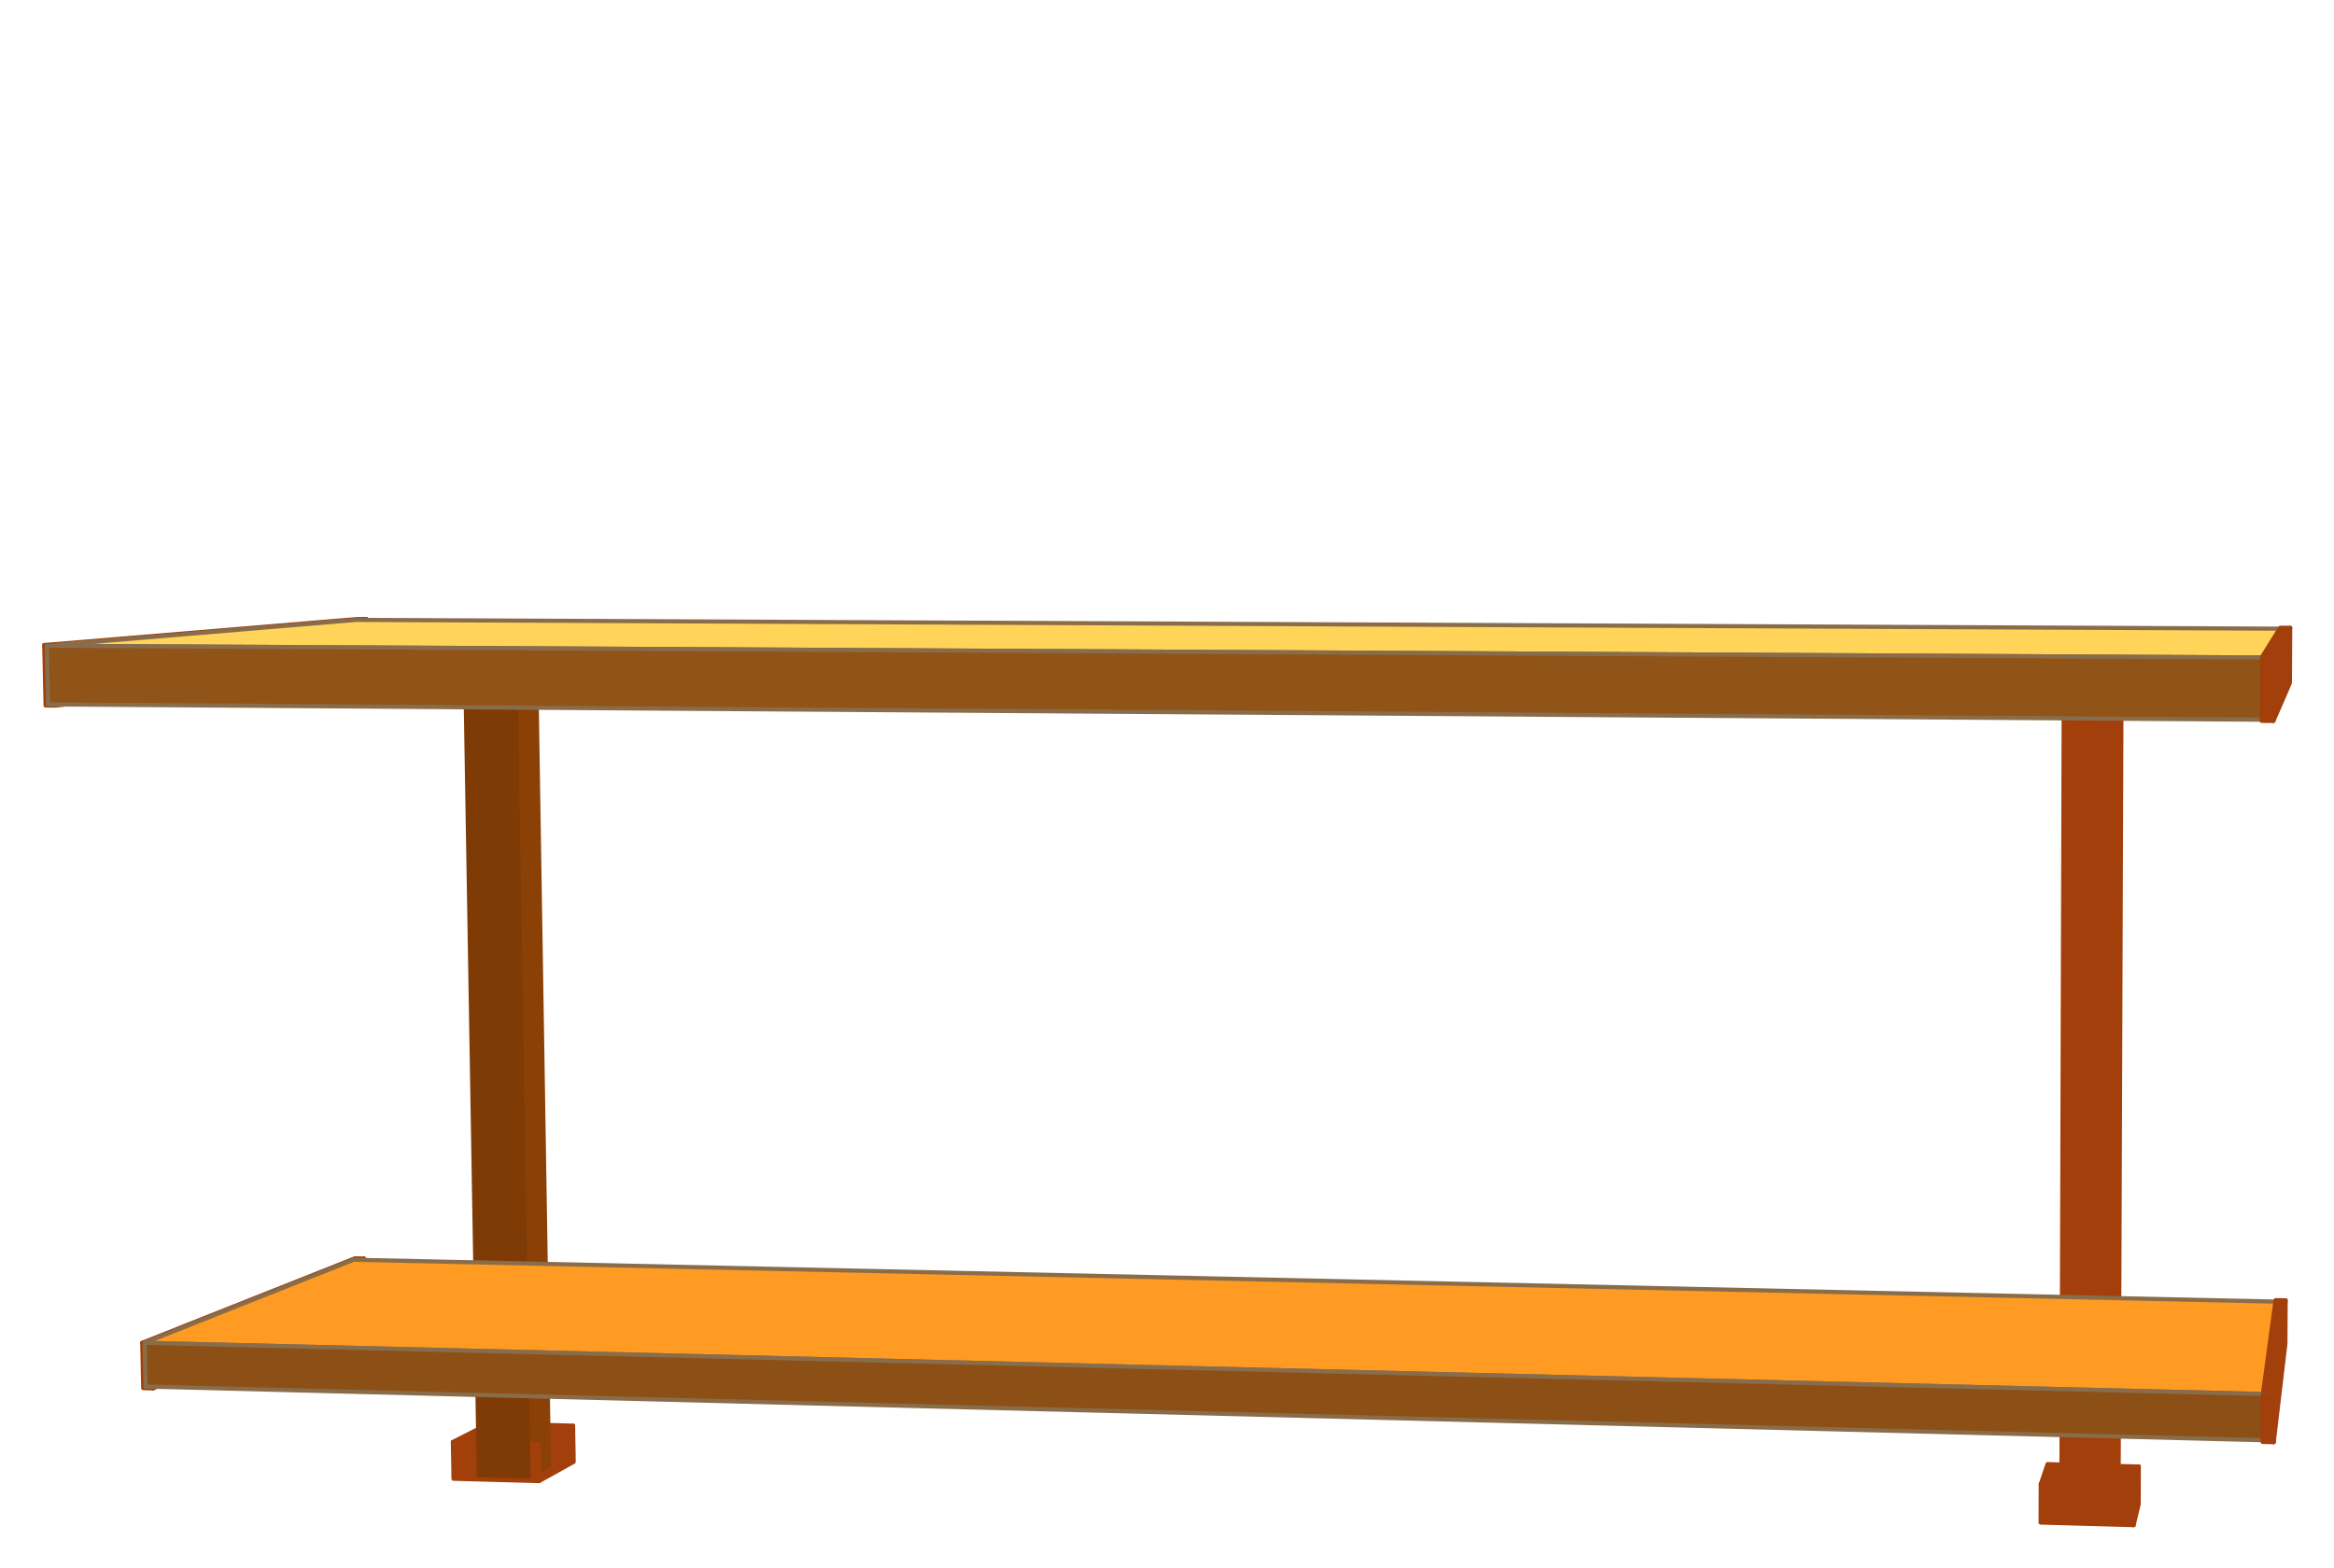
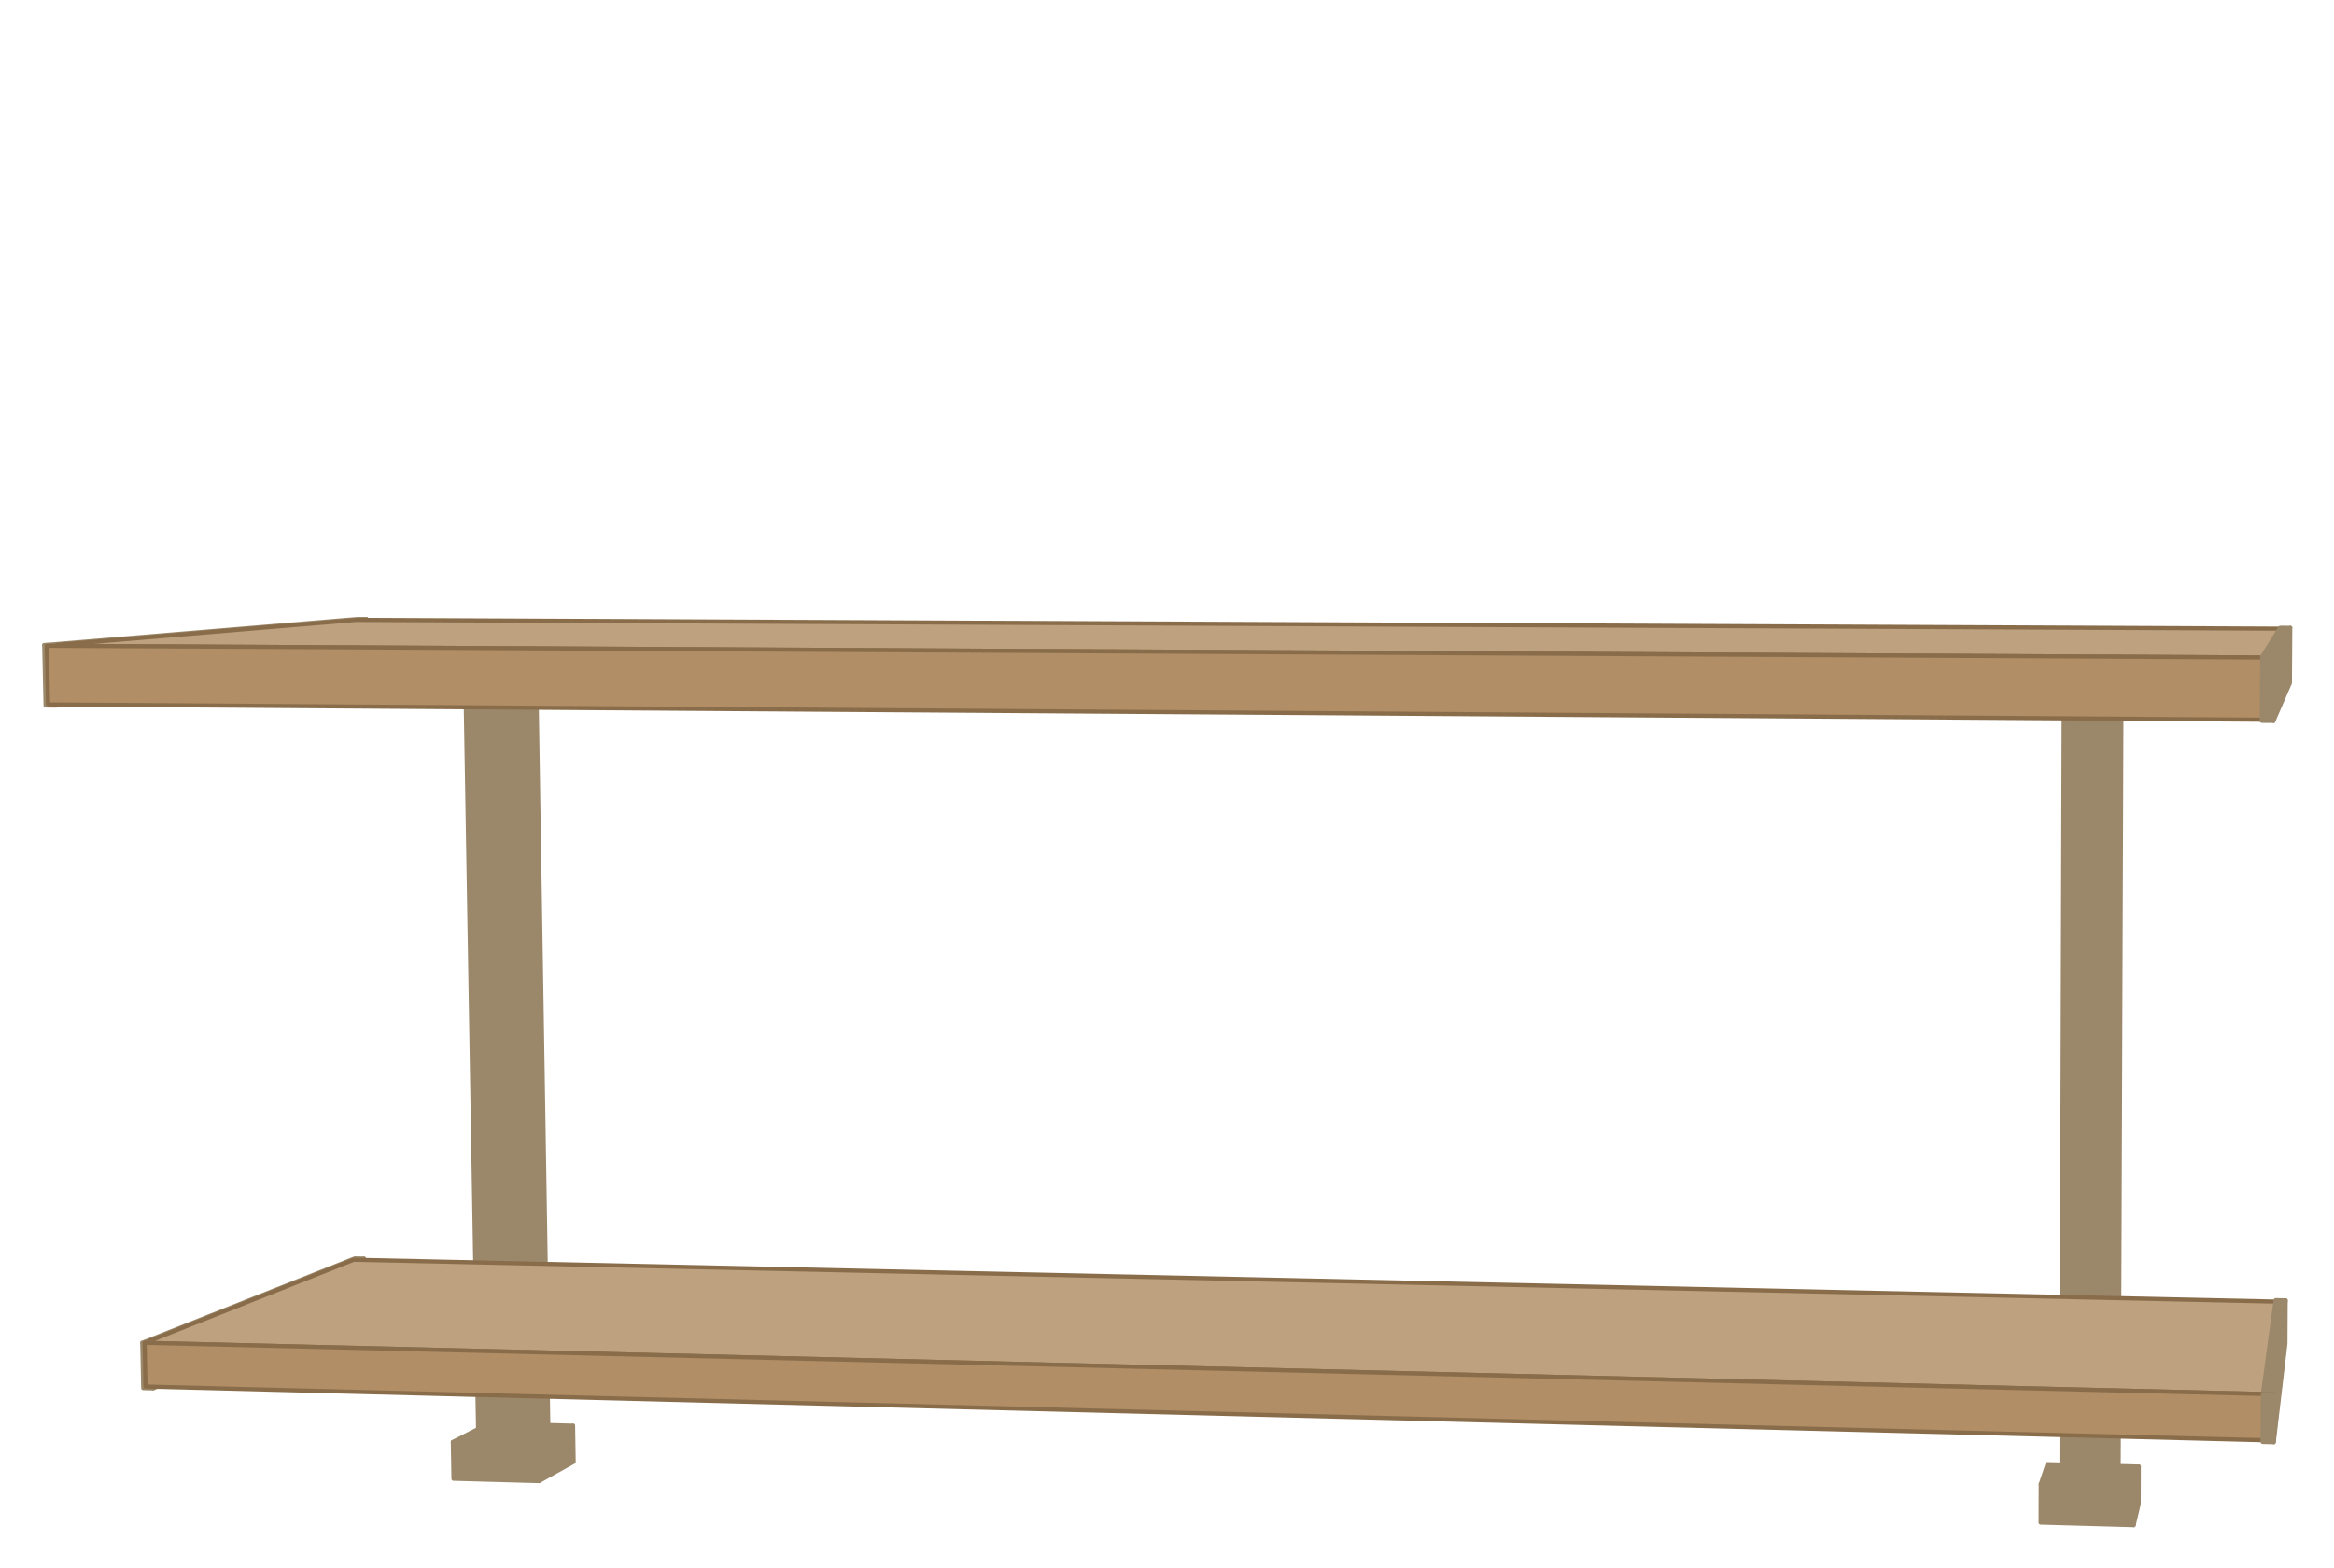
<svg xmlns="http://www.w3.org/2000/svg" viewBox="123 215 762 512" role="img" aria-label="Musings shelf illustration">
  <g data-part="shelf" style="--order:0">
-     <polygon points="282.65,679.87 270.85,685.91 298.8,686.65 310.1,680.59" fill="#a23f0b" stroke="#a23f0b" stroke-width="1.35" stroke-linejoin="round" />
-     <polygon points="310.29,692.39 310.1,680.59 298.8,686.65 298.99,698.68" fill="#a23f0b" stroke="#a23f0b" stroke-width="1.35" stroke-linejoin="round" />
-     <polygon points="283.3,640.82 273.48,645.24 296.77,645.78 306.25,641.35" fill="#a23f0b" stroke="#a23f0b" stroke-width="1.35" stroke-linejoin="round" />
-     <polygon points="306.47,655.58 306.25,641.35 296.77,645.78 297.01,660.23" fill="#a23f0b" stroke="#a23f0b" stroke-width="1.35" stroke-linejoin="round" />
-     <polygon points="302.22,693.53 297.93,426.81 291.17,427.54 295.57,697.19" fill="#8b4106" stroke="#8b4106" stroke-width="1.35" stroke-linejoin="round" />
-     <polygon points="273.73,659.66 297.01,660.23 296.77,645.78 273.48,645.24" fill="#a23f0b" stroke="#a23f0b" stroke-width="1.35" stroke-linejoin="round" />
-     <polygon points="271.06,697.91 298.99,698.68 298.8,686.65 270.85,685.91" fill="#a23f0b" stroke="#a23f0b" stroke-width="1.35" stroke-linejoin="round" />
-     <polygon points="281.7,426.73 274.77,427.45 291.17,427.54 297.93,426.81" fill="#a23f0b" stroke="#a23f0b" stroke-width="1.35" stroke-linejoin="round" />
-     <polygon points="279.34,696.75 295.57,697.19 291.17,427.54 274.77,427.45" fill="#7f3b06" stroke="#7f3b06" stroke-width="1.35" stroke-linejoin="round" />
-     <polygon points="242.06,639.43 241.82,626.01 172.69,653.59 173,668.4" fill="#a23f0b" stroke="#a23f0b" stroke-width="1.35" stroke-linejoin="round" />
-     <polygon points="238.87,625.94 169.45,653.51 172.69,653.59 241.82,626.01" fill="#a23f0b" stroke="#a23f0b" stroke-width="1.35" stroke-linejoin="round" />
-     <polygon points="791.48,693.15 789.26,699.72 819.64,700.52 821.27,693.93" fill="#a23f0b" stroke="#a23f0b" stroke-width="1.35" stroke-linejoin="round" />
-     <polygon points="821.23,706.23 821.27,693.93 819.64,700.52 819.59,713.06" fill="#a23f0b" stroke="#a23f0b" stroke-width="1.35" stroke-linejoin="round" />
-     <polygon points="793.89,652.52 792.08,657.31 817.4,657.9 818.81,653.09" fill="#a23f0b" stroke="#a23f0b" stroke-width="1.35" stroke-linejoin="round" />
-     <polygon points="818.75,667.9 818.81,653.09 817.4,657.9 817.35,672.96" fill="#a23f0b" stroke="#a23f0b" stroke-width="1.35" stroke-linejoin="round" />
-     <polygon points="814.65,707.46 815.66,429.57 814.64,430.36 813.63,711.44" fill="#a23f0b" stroke="#a23f0b" stroke-width="1.35" stroke-linejoin="round" />
-     <polygon points="792.04,672.34 817.35,672.96 817.4,657.9 792.08,657.31" fill="#a23f0b" stroke="#a23f0b" stroke-width="1.35" stroke-linejoin="round" />
-     <polygon points="789.22,712.22 819.59,713.06 819.64,700.52 789.26,699.72" fill="#a23f0b" stroke="#a23f0b" stroke-width="1.35" stroke-linejoin="round" />
-     <polygon points="798.03,429.47 796.8,430.26 814.64,430.36 815.66,429.57" fill="#a23f0b" stroke="#a23f0b" stroke-width="1.35" stroke-linejoin="round" />
-     <polygon points="795.98,710.95 813.63,711.44 814.64,430.36 796.8,430.26" fill="#a23f0b" stroke="#a23f0b" stroke-width="1.35" stroke-linejoin="round" />
-     <polygon points="242.95,434.28 242.64,417.17 140.83,425.68 141.27,445.41" fill="#a23f0b" stroke="#a23f0b" stroke-width="1.35" stroke-linejoin="round" />
-     <polygon points="239.68,417.16 137.45,425.66 140.83,425.68 242.64,417.17" fill="#a23f0b" stroke="#a23f0b" stroke-width="1.35" stroke-linejoin="round" />
-     <polygon points="238.47,626.39 170.21,653.52 865.31,670.32 869.05,640.13" fill="#ff9a23" stroke="#896d4b" stroke-width="1.35" stroke-linejoin="round" />
-     <polygon points="239.29,417.44 138.27,425.88 865.23,429.74 870.55,420.32" fill="#ffd458" stroke="#896d4b" stroke-width="1.35" stroke-linejoin="round" />
-     <polygon points="169.76,668.32 173,668.4 172.69,653.59 169.45,653.51" fill="#a23f0b" stroke="#a23f0b" stroke-width="1.35" stroke-linejoin="round" />
+     <polygon points="282.65,679.87 270.85,685.91 298.8,686.65 310.1,680.59" fill="#9b886b" stroke="#9b886b" stroke-width="1.35" stroke-linejoin="round" />
+     <polygon points="310.29,692.39 310.1,680.59 298.8,686.65 298.99,698.68" fill="#9b886b" stroke="#9b886b" stroke-width="1.35" stroke-linejoin="round" />
+     <polygon points="283.3,640.82 273.48,645.24 296.77,645.78 306.25,641.35" fill="#9b886b" stroke="#9b886b" stroke-width="1.35" stroke-linejoin="round" />
+     <polygon points="306.47,655.58 306.25,641.35 296.77,645.78 297.01,660.23" fill="#9b886b" stroke="#9b886b" stroke-width="1.35" stroke-linejoin="round" />
+     <polygon points="302.22,693.53 297.93,426.81 291.17,427.54 295.57,697.19" fill="#9b886b" stroke="#9b886b" stroke-width="1.35" stroke-linejoin="round" />
+     <polygon points="273.73,659.66 297.01,660.23 296.77,645.78 273.48,645.24" fill="#9b886b" stroke="#9b886b" stroke-width="1.35" stroke-linejoin="round" />
+     <polygon points="271.06,697.91 298.99,698.68 298.8,686.65 270.85,685.91" fill="#9b886b" stroke="#9b886b" stroke-width="1.35" stroke-linejoin="round" />
+     <polygon points="281.7,426.73 274.77,427.45 291.17,427.54 297.93,426.81" fill="#9b886b" stroke="#9b886b" stroke-width="1.35" stroke-linejoin="round" />
+     <polygon points="279.34,696.75 295.57,697.19 291.17,427.54 274.77,427.45" fill="#9b886b" stroke="#9b886b" stroke-width="1.35" stroke-linejoin="round" />
+     <polygon points="242.06,639.43 241.82,626.01 172.69,653.59 173,668.4" fill="#9b886b" stroke="#9b886b" stroke-width="1.35" stroke-linejoin="round" />
+     <polygon points="238.87,625.94 169.45,653.51 172.69,653.59 241.82,626.01" fill="#9b886b" stroke="#9b886b" stroke-width="1.35" stroke-linejoin="round" />
+     <polygon points="791.48,693.15 789.26,699.72 819.64,700.52 821.27,693.93" fill="#9b886b" stroke="#9b886b" stroke-width="1.35" stroke-linejoin="round" />
+     <polygon points="821.23,706.23 821.27,693.93 819.64,700.52 819.59,713.06" fill="#9b886b" stroke="#9b886b" stroke-width="1.35" stroke-linejoin="round" />
+     <polygon points="793.89,652.52 792.08,657.31 817.4,657.9 818.81,653.09" fill="#9b886b" stroke="#9b886b" stroke-width="1.35" stroke-linejoin="round" />
+     <polygon points="818.75,667.9 818.81,653.09 817.4,657.9 817.35,672.96" fill="#9b886b" stroke="#9b886b" stroke-width="1.35" stroke-linejoin="round" />
+     <polygon points="814.65,707.46 815.66,429.57 814.64,430.36 813.63,711.44" fill="#9b886b" stroke="#9b886b" stroke-width="1.35" stroke-linejoin="round" />
+     <polygon points="792.04,672.34 817.35,672.96 817.4,657.9 792.08,657.31" fill="#9b886b" stroke="#9b886b" stroke-width="1.35" stroke-linejoin="round" />
+     <polygon points="789.22,712.22 819.59,713.06 819.64,700.52 789.26,699.72" fill="#9b886b" stroke="#9b886b" stroke-width="1.35" stroke-linejoin="round" />
+     <polygon points="798.03,429.47 796.8,430.26 814.64,430.36 815.66,429.57" fill="#9b886b" stroke="#9b886b" stroke-width="1.35" stroke-linejoin="round" />
+     <polygon points="795.98,710.95 813.63,711.44 814.64,430.36 796.8,430.26" fill="#9b886b" stroke="#9b886b" stroke-width="1.35" stroke-linejoin="round" />
+     <polygon points="242.95,434.28 242.64,417.17 140.83,425.68 141.27,445.41" fill="#9b886b" stroke="#9b886b" stroke-width="1.35" stroke-linejoin="round" />
+     <polygon points="239.68,417.16 137.45,425.66 140.83,425.68 242.64,417.17" fill="#9b886b" stroke="#9b886b" stroke-width="1.35" stroke-linejoin="round" />
+     <polygon points="238.47,626.39 170.21,653.52 865.31,670.32 869.05,640.13" fill="#bea17e" stroke="#896d4b" stroke-width="1.35" stroke-linejoin="round" />
+     <polygon points="239.29,417.44 138.27,425.88 865.23,429.74 870.55,420.32" fill="#bea17e" stroke="#896d4b" stroke-width="1.35" stroke-linejoin="round" />
+     <polygon points="169.76,668.32 173,668.4 172.69,653.59 169.45,653.51" fill="#9b886b" stroke="#9b886b" stroke-width="1.35" stroke-linejoin="round" />
    <polygon points="868.97,653.76 869.05,640.13 865.31,670.32 865.22,685.42" fill="#896d4b" stroke="#896d4b" stroke-width="1.35" stroke-linejoin="round" />
-     <polygon points="869.13,653.77 869.21,639.66 865.41,670.33 865.32,685.98" fill="#a23f0b" stroke="#a23f0b" stroke-width="1.35" stroke-linejoin="round" />
-     <polygon points="865.94,639.59 861.79,670.25 865.41,670.33 869.21,639.66" fill="#a23f0b" stroke="#a23f0b" stroke-width="1.35" stroke-linejoin="round" />
+     <polygon points="869.13,653.77 869.21,639.66 865.41,670.33 865.32,685.98" fill="#9b886b" stroke="#9b886b" stroke-width="1.35" stroke-linejoin="round" />
+     <polygon points="865.94,639.59 861.79,670.25 865.41,670.33 869.21,639.66" fill="#9b886b" stroke="#9b886b" stroke-width="1.35" stroke-linejoin="round" />
    <polygon points="870.45,437.83 870.55,420.32 865.23,429.74 865.12,450.06" fill="#896d4b" stroke="#896d4b" stroke-width="1.35" stroke-linejoin="round" />
-     <polygon points="870.6,438.02 870.71,420.03 865.34,429.51 865.22,450.43" fill="#a23f0b" stroke="#a23f0b" stroke-width="1.35" stroke-linejoin="round" />
-     <polygon points="867.44,420.01 861.54,429.49 865.34,429.51 870.71,420.03" fill="#a23f0b" stroke="#a23f0b" stroke-width="1.35" stroke-linejoin="round" />
-     <polygon points="170.51,667.8 865.22,685.42 865.31,670.32 170.21,653.52" fill="#8c4f16" stroke="#896d4b" stroke-width="1.35" stroke-linejoin="round" />
-     <polygon points="137.89,445.39 141.27,445.41 140.83,425.68 137.45,425.66" fill="#a23f0b" stroke="#a23f0b" stroke-width="1.35" stroke-linejoin="round" />
-     <polygon points="861.7,685.89 865.32,685.98 865.41,670.33 861.79,670.25" fill="#a23f0b" stroke="#a23f0b" stroke-width="1.35" stroke-linejoin="round" />
-     <polygon points="138.7,445.04 865.12,450.06 865.23,429.74 138.27,425.88" fill="#905318" stroke="#896d4b" stroke-width="1.35" stroke-linejoin="round" />
-     <polygon points="861.43,450.41 865.22,450.43 865.34,429.51 861.54,429.49" fill="#a23f0b" stroke="#a23f0b" stroke-width="1.35" stroke-linejoin="round" />
+     <polygon points="870.6,438.02 870.71,420.03 865.34,429.51 865.22,450.43" fill="#9b886b" stroke="#9b886b" stroke-width="1.35" stroke-linejoin="round" />
+     <polygon points="867.44,420.01 861.54,429.49 865.34,429.51 870.71,420.03" fill="#9b886b" stroke="#9b886b" stroke-width="1.35" stroke-linejoin="round" />
+     <polygon points="170.51,667.8 865.22,685.42 865.31,670.32 170.21,653.52" fill="#b18e65" stroke="#896d4b" stroke-width="1.35" stroke-linejoin="round" />
+     <polygon points="137.89,445.39 141.27,445.41 140.83,425.68 137.45,425.66" fill="#9b886b" stroke="#9b886b" stroke-width="1.35" stroke-linejoin="round" />
+     <polygon points="861.7,685.89 865.32,685.98 865.41,670.33 861.79,670.25" fill="#9b886b" stroke="#9b886b" stroke-width="1.35" stroke-linejoin="round" />
+     <polygon points="138.7,445.04 865.12,450.06 865.23,429.74 138.27,425.88" fill="#b18e65" stroke="#896d4b" stroke-width="1.35" stroke-linejoin="round" />
+     <polygon points="861.43,450.41 865.22,450.43 865.34,429.51 861.54,429.49" fill="#9b886b" stroke="#9b886b" stroke-width="1.35" stroke-linejoin="round" />
  </g>
</svg>
